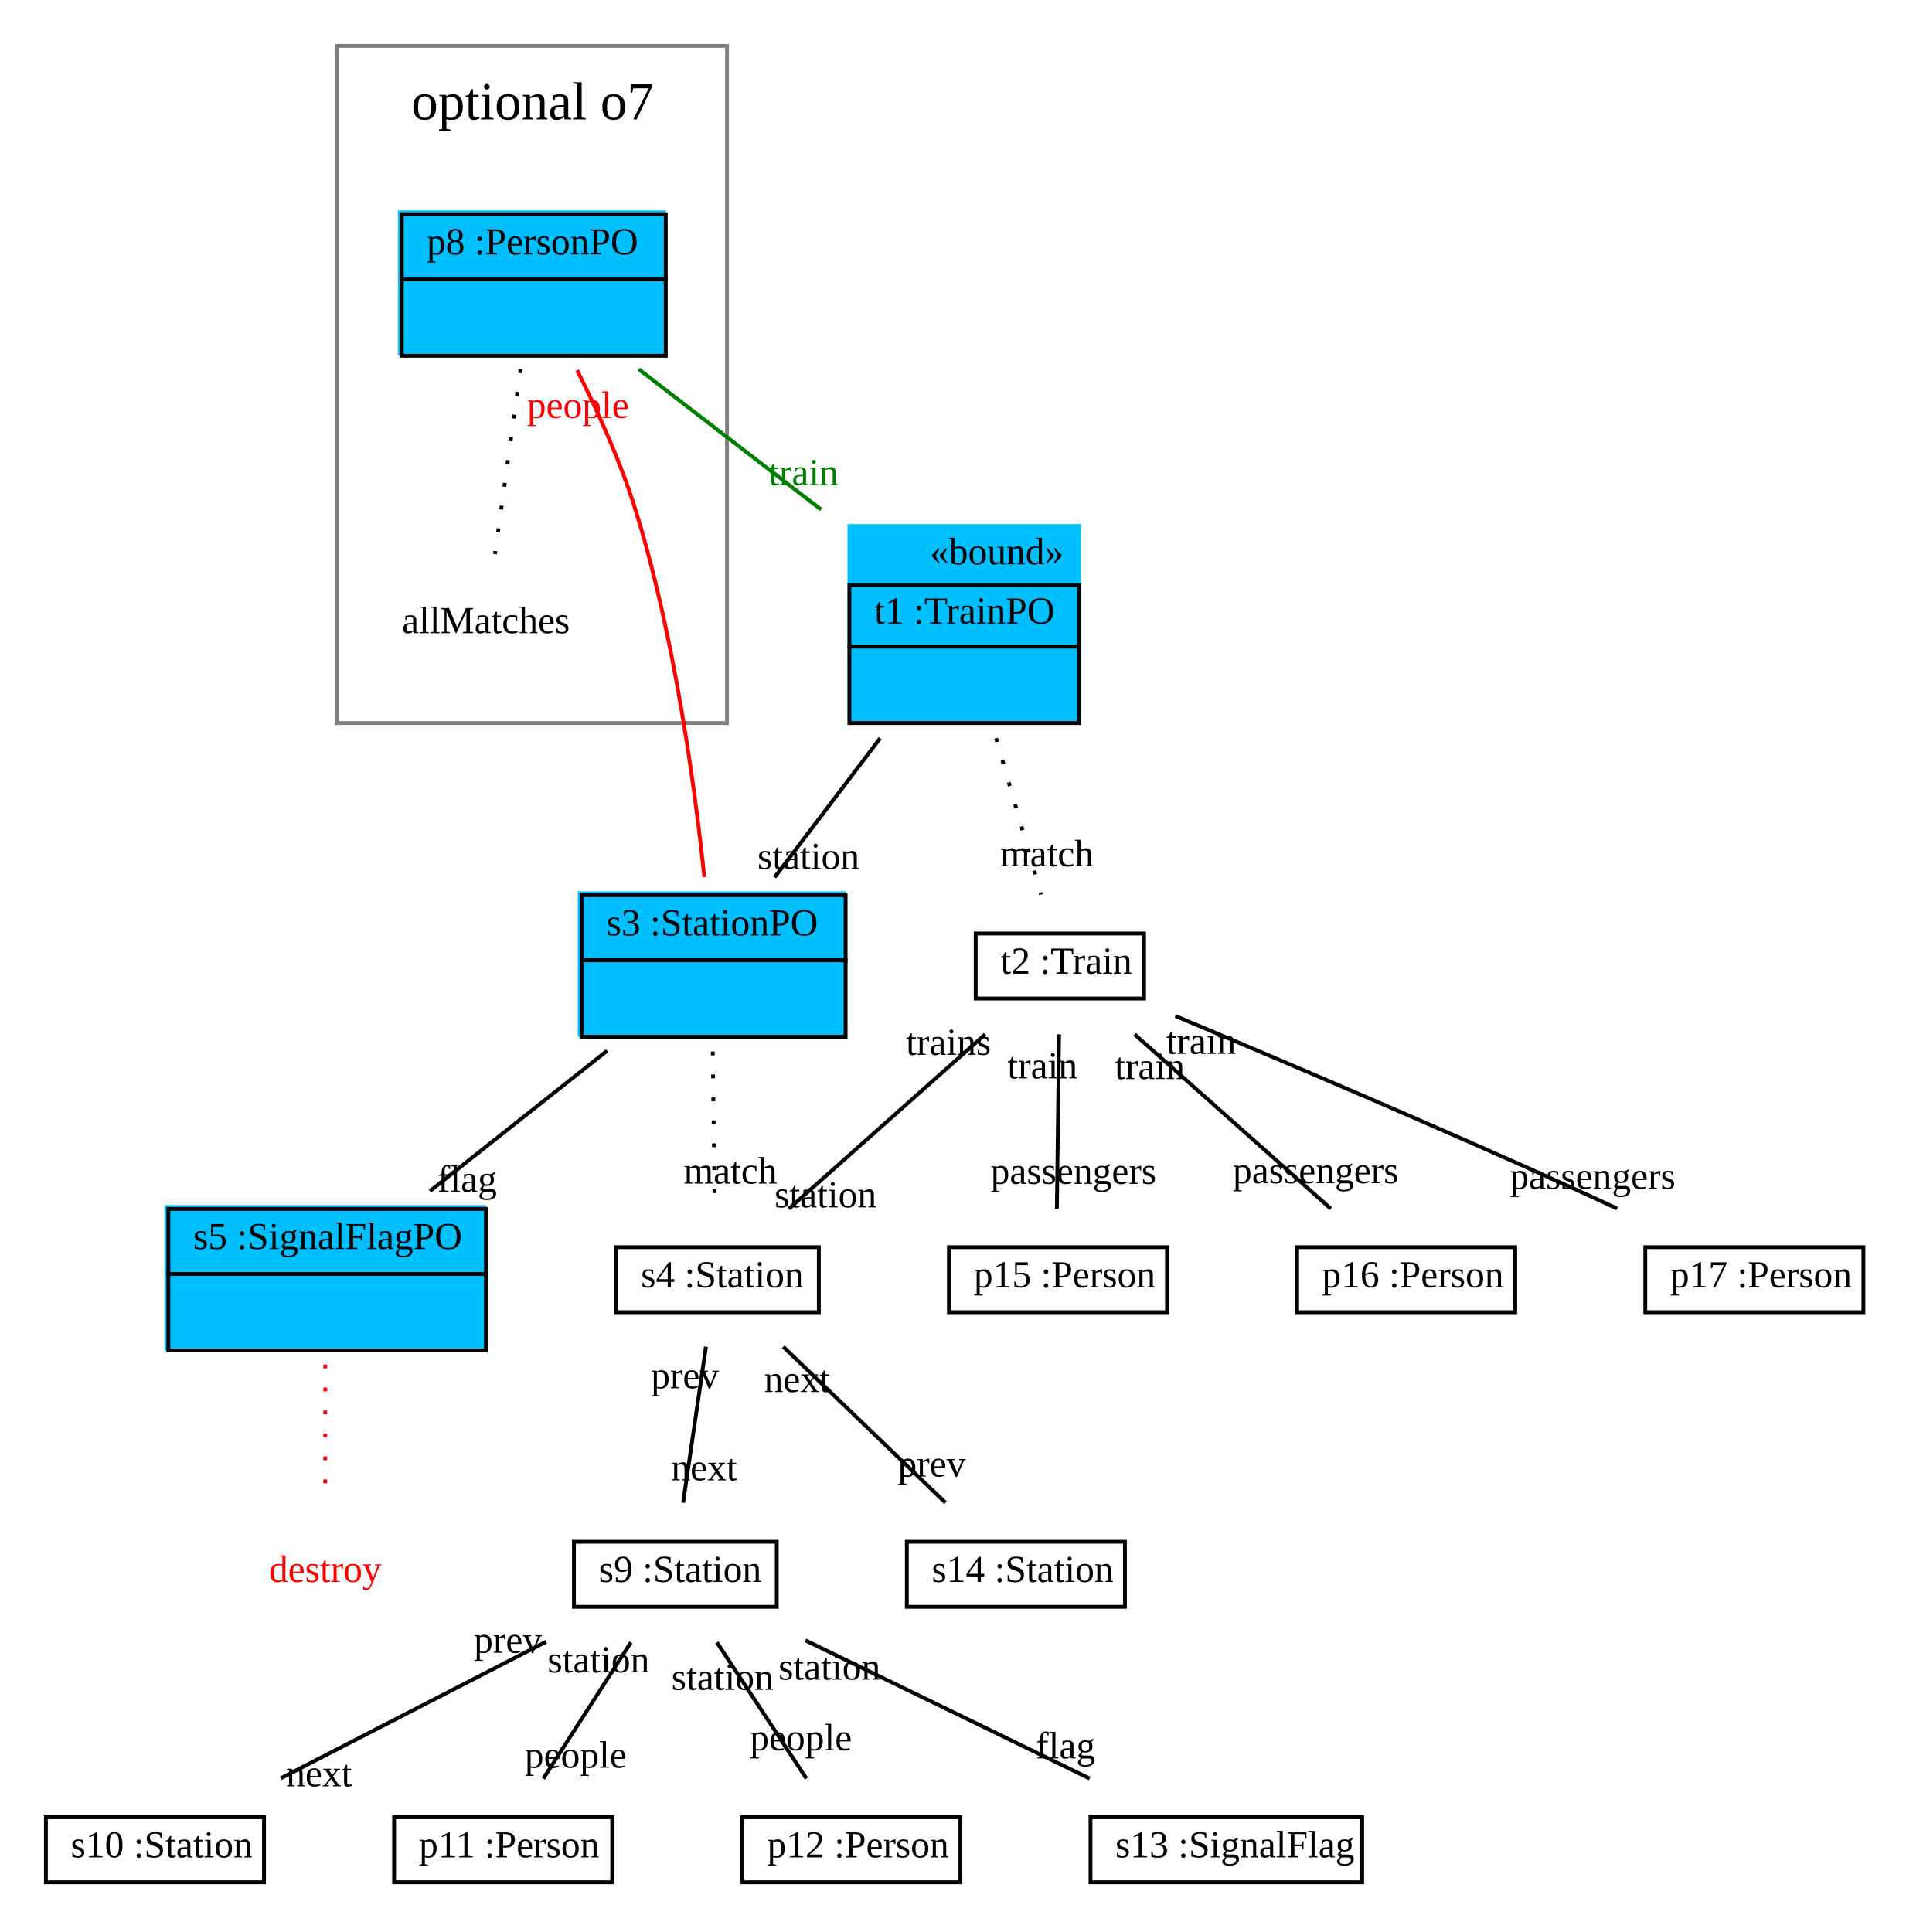
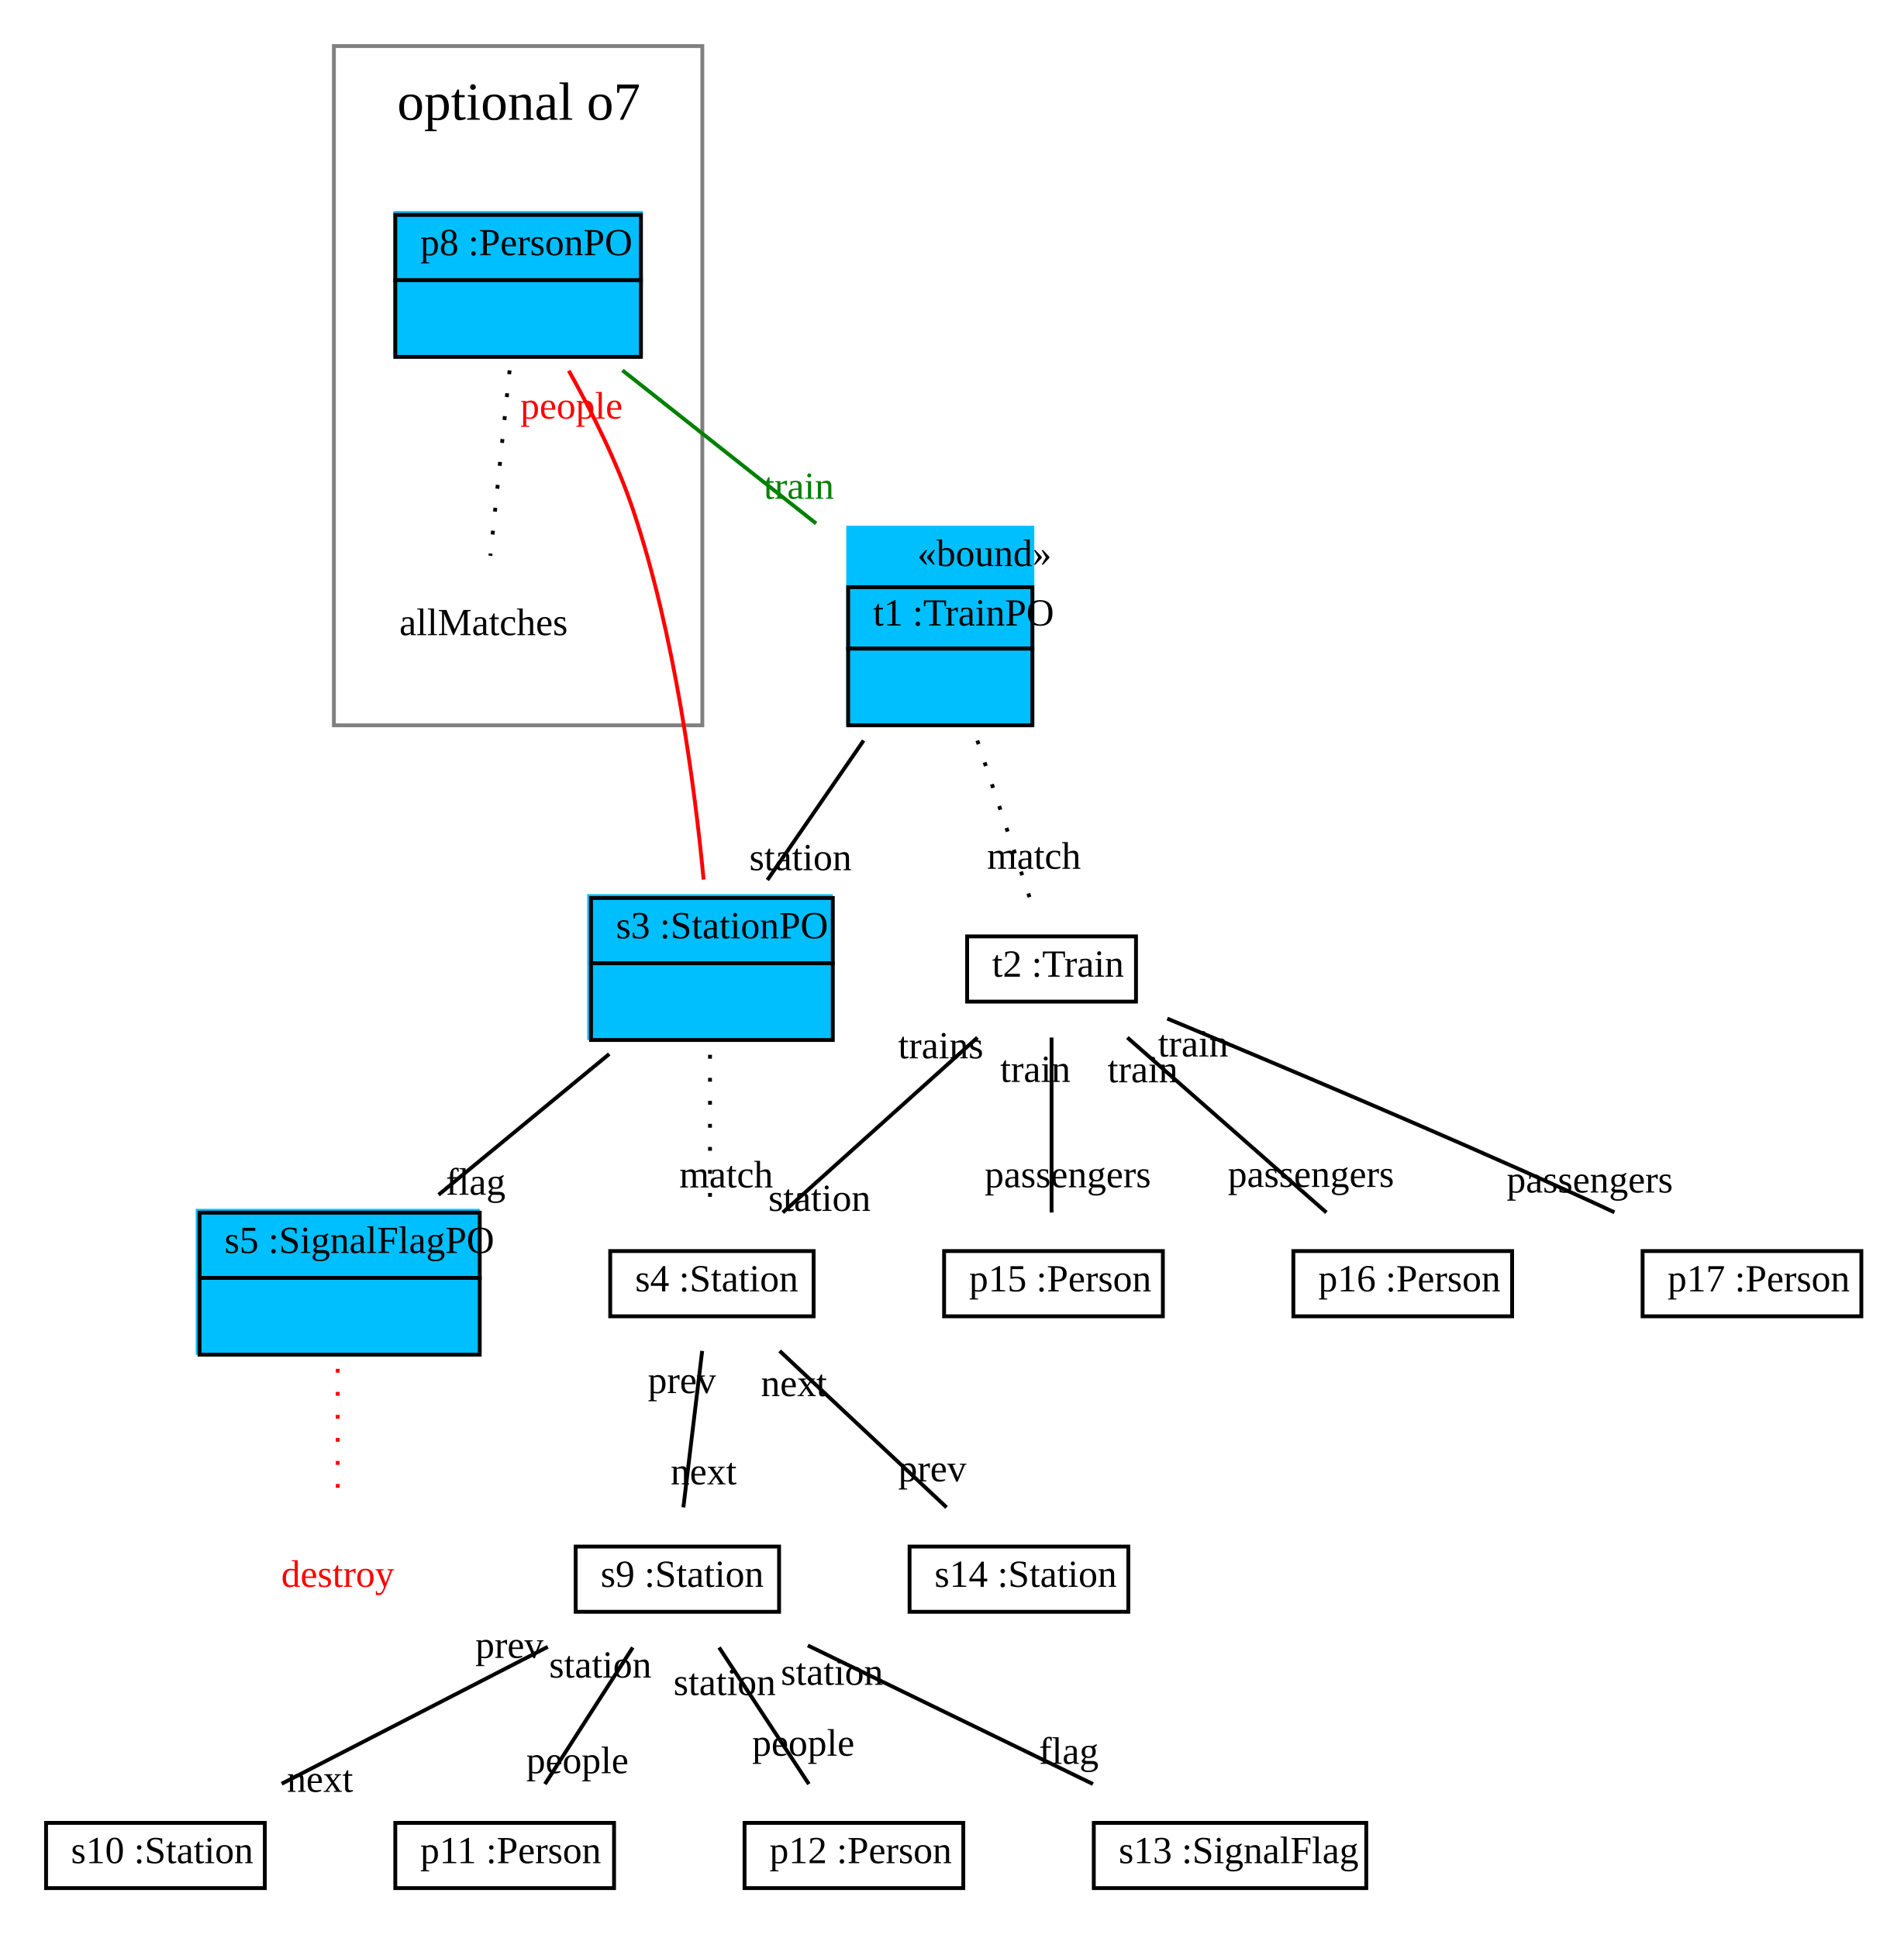
- <svg xmlns="http://www.w3.org/2000/svg" xmlns:xlink="http://www.w3.org/1999/xlink" width="498pt" height="505pt" viewBox="0.00 0.00 498.00 505.00">
+ <svg xmlns="http://www.w3.org/2000/svg" xmlns:xlink="http://www.w3.org/1999/xlink" width="496pt" height="505pt" viewBox="0.00 0.00 496.00 505.00">
  <g id="graph1" class="graph" transform="scale(1 1) rotate(0) translate(4 501)">
-     <polygon fill="white" stroke="white" points="-4,5 -4,-501 495,-501 495,5 -4,5" />
+     <polygon fill="white" stroke="white" points="-4,5 -4,-501 493,-501 493,5 -4,5" />
    <g id="graph2" class="cluster">
-       <polygon fill="none" stroke="grey" points="84,-312 84,-489 186,-489 186,-312 84,-312" />
-       <text text-anchor="start" x="103.5" y="-469.8" font-family="Times New Roman,serif" font-size="14.00">optional o7</text>
+       <polygon fill="none" stroke="grey" points="83,-312 83,-489 179,-489 179,-312 83,-312" />
+       <text text-anchor="start" x="99.5" y="-469.8" font-family="Times New Roman,serif" font-size="14.00">optional o7</text>
    </g>
    <g id="node1" class="node">
-       <polygon fill="deepskyblue" stroke="deepskyblue" points="218,-312.5 218,-363.5 278,-363.5 278,-312.5 218,-312.5" />
-       <text text-anchor="start" x="239" y="-353.5" font-family="Times New Roman,serif" font-size="10.00">«bound»</text>
-       <polygon fill="none" stroke="black" points="218,-332 218,-348 278,-348 278,-332 218,-332" />
-       <text text-anchor="start" x="221.5" y="-338" font-family="Times New Roman,serif" font-size="10.00"> </text>
-       <text text-anchor="start" x="224.5" y="-338" font-family="Times New Roman,serif" font-size="10.00"> t1 :TrainPO </text>
-       <polygon fill="none" stroke="black" points="218,-312 218,-332 278,-332 278,-312 218,-312" />
-       <text text-anchor="start" x="245.5" y="-320" font-family="Times New Roman,serif" font-size="10.00">  </text>
+       <polygon fill="deepskyblue" stroke="deepskyblue" points="217,-312.5 217,-363.5 265,-363.5 265,-312.5 217,-312.5" />
+       <text text-anchor="start" x="235" y="-353.5" font-family="Times New Roman,serif" font-size="10.00">«bound»</text>
+       <polygon fill="none" stroke="black" points="217,-332 217,-348 265,-348 265,-332 217,-332" />
+       <text text-anchor="start" x="220.5" y="-338" font-family="Times New Roman,serif" font-size="10.00"> </text>
+       <text text-anchor="start" x="223.5" y="-338" font-family="Times New Roman,serif" font-size="10.00"> t1 :TrainPO </text>
+       <polygon fill="none" stroke="black" points="217,-312 217,-332 265,-332 265,-312 217,-312" />
+       <text text-anchor="start" x="238.5" y="-320" font-family="Times New Roman,serif" font-size="10.00">  </text>
    </g>
    <g id="node2" class="node">
-       <polygon fill="deepskyblue" stroke="deepskyblue" points="147.5,-230.5 147.5,-267.5 216.5,-267.5 216.5,-230.5 147.5,-230.5" />
-       <polygon fill="none" stroke="black" points="148,-250 148,-267 217,-267 217,-250 148,-250" />
-       <text text-anchor="start" x="151.5" y="-256.5" font-family="Times New Roman,serif" font-size="10.00"> </text>
-       <text text-anchor="start" x="154.5" y="-256.5" font-family="Times New Roman,serif" font-size="10.00"> s3 :StationPO </text>
-       <polygon fill="none" stroke="black" points="148,-230 148,-250 217,-250 217,-230 148,-230" />
-       <text text-anchor="start" x="180" y="-238" font-family="Times New Roman,serif" font-size="10.00">  </text>
+       <polygon fill="deepskyblue" stroke="deepskyblue" points="149.5,-230.5 149.5,-267.5 212.5,-267.5 212.5,-230.5 149.5,-230.5" />
+       <polygon fill="none" stroke="black" points="150,-250 150,-267 213,-267 213,-250 150,-250" />
+       <text text-anchor="start" x="153.5" y="-256.5" font-family="Times New Roman,serif" font-size="10.00"> </text>
+       <text text-anchor="start" x="156.5" y="-256.5" font-family="Times New Roman,serif" font-size="10.00"> s3 :StationPO </text>
+       <polygon fill="none" stroke="black" points="150,-230 150,-250 213,-250 213,-230 150,-230" />
+       <text text-anchor="start" x="179" y="-238" font-family="Times New Roman,serif" font-size="10.00">  </text>
    </g>
    <g id="edge11" class="edge">
-       <path fill="none" stroke="black" d="M226.023,-308.03C217.023,-296.167 206.788,-282.675 198.452,-271.687" />
-       <text text-anchor="middle" x="207.297" y="-273.854" font-family="Times New Roman,serif" font-size="10.00">station</text>
+       <path fill="none" stroke="black" d="M221.021,-308.03C212.839,-296.167 203.534,-282.675 195.957,-271.687" />
+       <text text-anchor="middle" x="204.581" y="-274.249" font-family="Times New Roman,serif" font-size="10.00">station</text>
    </g>
    <g id="node8" class="node">
      <a xlink:href="../examples/org/sdmlib/examples/patternrewriteops/Train.java" xlink:title="&lt;TABLE&gt;">
-         <polygon fill="none" stroke="black" points="251,-240 251,-257 295,-257 295,-240 251,-240" />
-         <text text-anchor="start" x="254.5" y="-246.5" font-family="Times New Roman,serif" font-size="10.00"> </text>
-         <text text-anchor="start" x="257.5" y="-246.5" font-family="Times New Roman,serif" font-size="10.00">t2 :Train</text>
+         <polygon fill="none" stroke="black" points="248,-240 248,-257 292,-257 292,-240 248,-240" />
+         <text text-anchor="start" x="251.5" y="-246.5" font-family="Times New Roman,serif" font-size="10.00"> </text>
+         <text text-anchor="start" x="254.5" y="-246.5" font-family="Times New Roman,serif" font-size="10.00">t2 :Train</text>
      </a>
    </g>
    <g id="edge3" class="edge">
-       <path fill="none" stroke="black" stroke-dasharray="1,5" d="M256.325,-308.03C260.217,-294.486 264.719,-278.819 268.063,-267.18" />
-       <text text-anchor="middle" x="269.622" y="-274.558" font-family="Times New Roman,serif" font-size="10.00">match</text>
+       <path fill="none" stroke="black" stroke-dasharray="1,5" d="M250.657,-308.03C255.171,-294.486 260.394,-278.819 264.273,-267.18" />
+       <text text-anchor="middle" x="265.417" y="-274.615" font-family="Times New Roman,serif" font-size="10.00">match</text>
    </g>
    <g id="node3" class="node">
-       <polygon fill="deepskyblue" stroke="deepskyblue" points="39.5,-148.5 39.5,-185.5 122.5,-185.5 122.5,-148.5 39.5,-148.5" />
-       <polygon fill="none" stroke="black" points="40,-168 40,-185 123,-185 123,-168 40,-168" />
-       <text text-anchor="start" x="43.5" y="-174.5" font-family="Times New Roman,serif" font-size="10.00"> </text>
-       <text text-anchor="start" x="46.5" y="-174.5" font-family="Times New Roman,serif" font-size="10.00"> s5 :SignalFlagPO </text>
-       <polygon fill="none" stroke="black" points="40,-148 40,-168 123,-168 123,-148 40,-148" />
-       <text text-anchor="start" x="79" y="-156" font-family="Times New Roman,serif" font-size="10.00">  </text>
+       <polygon fill="deepskyblue" stroke="deepskyblue" points="47.5,-148.5 47.5,-185.5 120.5,-185.5 120.5,-148.5 47.5,-148.5" />
+       <polygon fill="none" stroke="black" points="48,-168 48,-185 121,-185 121,-168 48,-168" />
+       <text text-anchor="start" x="51.5" y="-174.5" font-family="Times New Roman,serif" font-size="10.00"> </text>
+       <text text-anchor="start" x="54.5" y="-174.5" font-family="Times New Roman,serif" font-size="10.00"> s5 :SignalFlagPO </text>
+       <polygon fill="none" stroke="black" points="48,-148 48,-168 121,-168 121,-148 48,-148" />
+       <text text-anchor="start" x="82" y="-156" font-family="Times New Roman,serif" font-size="10.00">  </text>
    </g>
    <g id="edge13" class="edge">
-       <path fill="none" stroke="black" d="M154.668,-226.351C140.296,-214.967 122.729,-201.052 108.354,-189.666" />
-       <text text-anchor="middle" x="118.082" y="-189.481" font-family="Times New Roman,serif" font-size="10.00">flag</text>
+       <path fill="none" stroke="black" d="M154.75,-226.351C140.948,-214.967 124.076,-201.052 110.271,-189.666" />
+       <text text-anchor="middle" x="119.951" y="-189.673" font-family="Times New Roman,serif" font-size="10.00">flag</text>
    </g>
    <g id="node6" class="node">
-       <polygon fill="deepskyblue" stroke="deepskyblue" points="100.5,-408.5 100.5,-445.5 169.5,-445.5 169.5,-408.5 100.5,-408.5" />
-       <polygon fill="none" stroke="black" points="101,-428 101,-445 170,-445 170,-428 101,-428" />
-       <text text-anchor="start" x="104.5" y="-434.5" font-family="Times New Roman,serif" font-size="10.00"> </text>
-       <text text-anchor="start" x="107.5" y="-434.5" font-family="Times New Roman,serif" font-size="10.00"> p8 :PersonPO </text>
-       <polygon fill="none" stroke="black" points="101,-408 101,-428 170,-428 170,-408 101,-408" />
-       <text text-anchor="start" x="133" y="-416" font-family="Times New Roman,serif" font-size="10.00">  </text>
+       <polygon fill="deepskyblue" stroke="deepskyblue" points="99,-408.5 99,-445.5 163,-445.5 163,-408.5 99,-408.5" />
+       <polygon fill="none" stroke="black" points="99,-428 99,-445 163,-445 163,-428 99,-428" />
+       <text text-anchor="start" x="102.5" y="-434.5" font-family="Times New Roman,serif" font-size="10.00"> </text>
+       <text text-anchor="start" x="105.5" y="-434.5" font-family="Times New Roman,serif" font-size="10.00"> p8 :PersonPO </text>
+       <polygon fill="none" stroke="black" points="99,-408 99,-428 163,-428 163,-408 99,-408" />
+       <text text-anchor="start" x="128.5" y="-416" font-family="Times New Roman,serif" font-size="10.00">  </text>
    </g>
    <g id="edge15" class="edge">
-       <path fill="none" stroke="red" d="M180.078,-271.722C177.553,-295.708 172.19,-335.265 162,-368 158.137,-380.408 152.166,-393.589 146.82,-404.245" />
-       <text text-anchor="middle" x="147.057" y="-391.748" font-family="Times New Roman,serif" font-size="10.00" fill="red">people</text>
+       <path fill="none" stroke="red" d="M179.336,-271.805C177.036,-295.864 171.87,-335.485 161,-368 156.795,-380.58 150.167,-393.776 144.209,-404.397" />
+       <text text-anchor="middle" x="144.9" y="-391.921" font-family="Times New Roman,serif" font-size="10.00" fill="red">people</text>
    </g>
    <g id="node9" class="node">
      <a xlink:href="../examples/org/sdmlib/examples/patternrewriteops/Station.java" xlink:title="&lt;TABLE&gt;">
-         <polygon fill="none" stroke="black" points="157,-158 157,-175 210,-175 210,-158 157,-158" />
-         <text text-anchor="start" x="160.5" y="-164.5" font-family="Times New Roman,serif" font-size="10.00"> </text>
-         <text text-anchor="start" x="163.5" y="-164.5" font-family="Times New Roman,serif" font-size="10.00">s4 :Station</text>
+         <polygon fill="none" stroke="black" points="155,-158 155,-175 208,-175 208,-158 155,-158" />
+         <text text-anchor="start" x="158.5" y="-164.5" font-family="Times New Roman,serif" font-size="10.00"> </text>
+         <text text-anchor="start" x="161.5" y="-164.5" font-family="Times New Roman,serif" font-size="10.00">s4 :Station</text>
      </a>
    </g>
    <g id="edge5" class="edge">
-       <path fill="none" stroke="black" stroke-dasharray="1,5" d="M182.273,-226.14C182.435,-213.186 182.637,-197.013 182.787,-185.015" />
-       <text text-anchor="middle" x="186.9" y="-191.63" font-family="Times New Roman,serif" font-size="10.00">match</text>
+       <path fill="none" stroke="black" stroke-dasharray="1,5" d="M181,-226.14C181,-213.186 181,-197.013 181,-185.015" />
+       <text text-anchor="middle" x="185.226" y="-191.578" font-family="Times New Roman,serif" font-size="10.00">match</text>
    </g>
    <g id="node4" class="node">
-       <text text-anchor="middle" x="81" y="-87.5" font-family="Times New Roman,serif" font-size="10.00" fill="red">destroy</text>
+       <text text-anchor="middle" x="84" y="-87.5" font-family="Times New Roman,serif" font-size="10.00" fill="red">destroy</text>
    </g>
    <g id="edge7" class="edge">
-       <path fill="none" stroke="red" stroke-dasharray="1,5" d="M81,-144.307C81,-132.886 81,-119.07 81,-108.366" />
+       <path fill="none" stroke="red" stroke-dasharray="1,5" d="M84,-144.307C84,-132.886 84,-119.07 84,-108.366" />
    </g>
    <g id="edge17" class="edge">
-       <path fill="none" stroke="green" d="M162.933,-404.494C177.311,-393.424 195.039,-379.775 210.584,-367.807" />
-       <text text-anchor="middle" x="205.98" y="-374.185" font-family="Times New Roman,serif" font-size="10.00" fill="green">train</text>
+       <path fill="none" stroke="green" d="M158.191,-404.494C173.46,-392.418 192.61,-377.272 208.647,-364.588" />
+       <text text-anchor="middle" x="204.16" y="-371.025" font-family="Times New Roman,serif" font-size="10.00" fill="green">train</text>
    </g>
    <g id="node7" class="node">
-       <text text-anchor="middle" x="123" y="-335.5" font-family="Times New Roman,serif" font-size="10.00">allMatches</text>
+       <text text-anchor="middle" x="122" y="-335.5" font-family="Times New Roman,serif" font-size="10.00">allMatches</text>
    </g>
    <g id="edge9" class="edge">
-       <path fill="none" stroke="black" stroke-dasharray="1,5" d="M132.034,-404.494C129.979,-389.6 127.281,-370.037 125.37,-356.182" />
+       <path fill="none" stroke="black" stroke-dasharray="1,5" d="M128.775,-404.494C127.234,-389.6 125.211,-370.037 123.777,-356.182" />
    </g>
    <g id="edge19" class="edge">
-       <path fill="none" stroke="black" d="M253.471,-230.641C238.272,-217.131 217.292,-198.482 202.181,-185.05" />
-       <text text-anchor="middle" x="211.763" y="-185.413" font-family="Times New Roman,serif" font-size="10.00">station</text>
-       <text text-anchor="middle" x="243.89" y="-225.279" font-family="Times New Roman,serif" font-size="10.00">trains</text>
+       <path fill="none" stroke="black" d="M250.688,-230.641C235.658,-217.131 214.911,-198.482 199.968,-185.05" />
+       <text text-anchor="middle" x="209.534" y="-185.466" font-family="Times New Roman,serif" font-size="10.00">station</text>
+       <text text-anchor="middle" x="241.123" y="-225.226" font-family="Times New Roman,serif" font-size="10.00">trains</text>
    </g>
    <g id="node16" class="node">
      <a xlink:href="../examples/org/sdmlib/examples/patternrewriteops/Person.java" xlink:title="&lt;TABLE&gt;">
-         <polygon fill="none" stroke="black" points="244,-158 244,-175 301,-175 301,-158 244,-158" />
-         <text text-anchor="start" x="247.5" y="-164.5" font-family="Times New Roman,serif" font-size="10.00"> </text>
-         <text text-anchor="start" x="250.5" y="-164.5" font-family="Times New Roman,serif" font-size="10.00">p15 :Person</text>
+         <polygon fill="none" stroke="black" points="242,-158 242,-175 299,-175 299,-158 242,-158" />
+         <text text-anchor="start" x="245.5" y="-164.5" font-family="Times New Roman,serif" font-size="10.00"> </text>
+         <text text-anchor="start" x="248.5" y="-164.5" font-family="Times New Roman,serif" font-size="10.00">p15 :Person</text>
      </a>
    </g>
    <g id="edge21" class="edge">
-       <path fill="none" stroke="black" d="M272.783,-230.641C272.614,-217.131 272.381,-198.482 272.213,-185.05" />
-       <text text-anchor="middle" x="276.552" y="-191.56" font-family="Times New Roman,serif" font-size="10.00">passengers</text>
-       <text text-anchor="middle" x="268.444" y="-219.132" font-family="Times New Roman,serif" font-size="10.00">train</text>
+       <path fill="none" stroke="black" d="M270,-230.641C270,-217.131 270,-198.482 270,-185.05" />
+       <text text-anchor="middle" x="274.226" y="-191.613" font-family="Times New Roman,serif" font-size="10.00">passengers</text>
+       <text text-anchor="middle" x="265.774" y="-219.078" font-family="Times New Roman,serif" font-size="10.00">train</text>
    </g>
    <g id="node17" class="node">
      <a xlink:href="../examples/org/sdmlib/examples/patternrewriteops/Person.java" xlink:title="&lt;TABLE&gt;">
-         <polygon fill="none" stroke="black" points="335,-158 335,-175 392,-175 392,-158 335,-158" />
-         <text text-anchor="start" x="338.5" y="-164.5" font-family="Times New Roman,serif" font-size="10.00"> </text>
-         <text text-anchor="start" x="341.5" y="-164.5" font-family="Times New Roman,serif" font-size="10.00">p16 :Person</text>
+         <polygon fill="none" stroke="black" points="333,-158 333,-175 390,-175 390,-158 333,-158" />
+         <text text-anchor="start" x="336.5" y="-164.5" font-family="Times New Roman,serif" font-size="10.00"> </text>
+         <text text-anchor="start" x="339.5" y="-164.5" font-family="Times New Roman,serif" font-size="10.00">p16 :Person</text>
      </a>
    </g>
    <g id="edge23" class="edge">
-       <path fill="none" stroke="black" d="M292.529,-230.641C307.728,-217.131 328.708,-198.482 343.819,-185.05" />
-       <text text-anchor="middle" x="339.853" y="-191.73" font-family="Times New Roman,serif" font-size="10.00">passengers</text>
-       <text text-anchor="middle" x="296.495" y="-218.961" font-family="Times New Roman,serif" font-size="10.00">train</text>
+       <path fill="none" stroke="black" d="M289.746,-230.641C305.114,-217.131 326.327,-198.482 341.606,-185.05" />
+       <text text-anchor="middle" x="337.589" y="-191.708" font-family="Times New Roman,serif" font-size="10.00">passengers</text>
+       <text text-anchor="middle" x="293.762" y="-218.983" font-family="Times New Roman,serif" font-size="10.00">train</text>
    </g>
    <g id="node18" class="node">
      <a xlink:href="../examples/org/sdmlib/examples/patternrewriteops/Person.java" xlink:title="&lt;TABLE&gt;">
-         <polygon fill="none" stroke="black" points="426,-158 426,-175 483,-175 483,-158 426,-158" />
-         <text text-anchor="start" x="429.5" y="-164.5" font-family="Times New Roman,serif" font-size="10.00"> </text>
-         <text text-anchor="start" x="432.5" y="-164.5" font-family="Times New Roman,serif" font-size="10.00">p17 :Person</text>
+         <polygon fill="none" stroke="black" points="424,-158 424,-175 481,-175 481,-158 424,-158" />
+         <text text-anchor="start" x="427.5" y="-164.5" font-family="Times New Roman,serif" font-size="10.00"> </text>
+         <text text-anchor="start" x="430.5" y="-164.5" font-family="Times New Roman,serif" font-size="10.00">p17 :Person</text>
      </a>
    </g>
    <g id="edge25" class="edge">
-       <path fill="none" stroke="black" d="M303.179,-235.445C330.639,-223.923 372.226,-206.231 408,-190 411.466,-188.427 415.066,-186.762 418.657,-185.08" />
-       <text text-anchor="middle" x="412.239" y="-190.249" font-family="Times New Roman,serif" font-size="10.00">passengers</text>
-       <text text-anchor="middle" x="309.895" y="-225.536" font-family="Times New Roman,serif" font-size="10.00">train</text>
+       <path fill="none" stroke="black" d="M300.143,-235.582C327.81,-224.081 369.864,-206.338 406,-190 409.469,-188.432 413.07,-186.77 416.661,-185.09" />
+       <text text-anchor="middle" x="410.239" y="-190.255" font-family="Times New Roman,serif" font-size="10.00">passengers</text>
+       <text text-anchor="middle" x="306.883" y="-225.695" font-family="Times New Roman,serif" font-size="10.00">train</text>
    </g>
    <g id="node10" class="node">
      <a xlink:href="../examples/org/sdmlib/examples/patternrewriteops/Station.java" xlink:title="&lt;TABLE&gt;">
        <polygon fill="none" stroke="black" points="146,-81 146,-98 199,-98 199,-81 146,-81" />
        <text text-anchor="start" x="149.5" y="-87.5" font-family="Times New Roman,serif" font-size="10.00"> </text>
        <text text-anchor="start" x="152.5" y="-87.5" font-family="Times New Roman,serif" font-size="10.00">s9 :Station</text>
      </a>
    </g>
    <g id="edge27" class="edge">
-       <path fill="none" stroke="black" d="M180.504,-148.981C178.716,-136.794 176.318,-120.442 174.524,-108.211" />
-       <text text-anchor="middle" x="180.021" y="-114.065" font-family="Times New Roman,serif" font-size="10.00">next</text>
-       <text text-anchor="middle" x="175.007" y="-138.127" font-family="Times New Roman,serif" font-size="10.00">prev</text>
+       <path fill="none" stroke="black" d="M178.958,-148.981C177.495,-136.794 175.533,-120.442 174.065,-108.211" />
+       <text text-anchor="middle" x="179.341" y="-114.206" font-family="Times New Roman,serif" font-size="10.00">next</text>
+       <text text-anchor="middle" x="173.682" y="-137.986" font-family="Times New Roman,serif" font-size="10.00">prev</text>
    </g>
    <g id="node15" class="node">
      <a xlink:href="../examples/org/sdmlib/examples/patternrewriteops/Station.java" xlink:title="&lt;TABLE&gt;">
        <polygon fill="none" stroke="black" points="233,-81 233,-98 290,-98 290,-81 233,-81" />
        <text text-anchor="start" x="236.5" y="-87.5" font-family="Times New Roman,serif" font-size="10.00"> </text>
        <text text-anchor="start" x="239.5" y="-87.5" font-family="Times New Roman,serif" font-size="10.00">s14 :Station</text>
      </a>
    </g>
    <g id="edge29" class="edge">
-       <path fill="none" stroke="black" d="M200.699,-148.981C213.375,-136.794 230.38,-120.442 243.101,-108.211" />
-       <text text-anchor="middle" x="239.497" y="-115.039" font-family="Times New Roman,serif" font-size="10.00">prev</text>
-       <text text-anchor="middle" x="204.303" y="-137.153" font-family="Times New Roman,serif" font-size="10.00">next</text>
+       <path fill="none" stroke="black" d="M199.153,-148.981C212.154,-136.794 229.595,-120.442 242.642,-108.211" />
+       <text text-anchor="middle" x="238.92" y="-114.993" font-family="Times New Roman,serif" font-size="10.00">prev</text>
+       <text text-anchor="middle" x="202.875" y="-137.2" font-family="Times New Roman,serif" font-size="10.00">next</text>
    </g>
    <g id="node11" class="node">
      <a xlink:href="../examples/org/sdmlib/examples/patternrewriteops/Station.java" xlink:title="&lt;TABLE&gt;">
        <polygon fill="none" stroke="black" points="8,-9 8,-26 65,-26 65,-9 8,-9" />
        <text text-anchor="start" x="11.5" y="-15.5" font-family="Times New Roman,serif" font-size="10.00"> </text>
        <text text-anchor="start" x="14.5" y="-15.5" font-family="Times New Roman,serif" font-size="10.00">s10 :Station</text>
      </a>
    </g>
    <g id="edge31" class="edge">
      <path fill="none" stroke="black" d="M138.731,-71.876C117.656,-61.029 90.497,-47.05 69.397,-36.19" />
      <text text-anchor="middle" x="79.39" y="-34.08" font-family="Times New Roman,serif" font-size="10.00">next</text>
      <text text-anchor="middle" x="128.738" y="-68.986" font-family="Times New Roman,serif" font-size="10.00">prev</text>
    </g>
    <g id="node12" class="node">
      <a xlink:href="../examples/org/sdmlib/examples/patternrewriteops/Person.java" xlink:title="&lt;TABLE&gt;">
        <polygon fill="none" stroke="black" points="99,-9 99,-26 156,-26 156,-9 99,-9" />
        <text text-anchor="start" x="102.5" y="-15.5" font-family="Times New Roman,serif" font-size="10.00"> </text>
        <text text-anchor="start" x="105.5" y="-15.5" font-family="Times New Roman,serif" font-size="10.00">p11 :Person</text>
      </a>
    </g>
    <g id="edge33" class="edge">
      <path fill="none" stroke="black" d="M160.876,-71.697C153.901,-60.846 144.946,-46.917 137.996,-36.104" />
      <text text-anchor="middle" x="146.452" y="-38.943" font-family="Times New Roman,serif" font-size="10.00">people</text>
      <text text-anchor="middle" x="152.42" y="-63.858" font-family="Times New Roman,serif" font-size="10.00">station</text>
    </g>
    <g id="node13" class="node">
      <a xlink:href="../examples/org/sdmlib/examples/patternrewriteops/Person.java" xlink:title="&lt;TABLE&gt;">
        <polygon fill="none" stroke="black" points="190,-9 190,-26 247,-26 247,-9 190,-9" />
        <text text-anchor="start" x="193.5" y="-15.5" font-family="Times New Roman,serif" font-size="10.00"> </text>
        <text text-anchor="start" x="196.5" y="-15.5" font-family="Times New Roman,serif" font-size="10.00">p12 :Person</text>
      </a>
    </g>
    <g id="edge35" class="edge">
      <path fill="none" stroke="black" d="M183.371,-71.697C190.501,-60.846 199.655,-46.917 206.76,-36.104" />
      <text text-anchor="middle" x="205.315" y="-43.499" font-family="Times New Roman,serif" font-size="10.00">people</text>
      <text text-anchor="middle" x="184.816" y="-59.302" font-family="Times New Roman,serif" font-size="10.00">station</text>
    </g>
    <g id="node14" class="node">
      <a xlink:href="../examples/org/sdmlib/examples/patternrewriteops/SignalFlag.java" xlink:title="&lt;TABLE&gt;">
        <polygon fill="none" stroke="black" points="281,-9 281,-26 352,-26 352,-9 281,-9" />
        <text text-anchor="start" x="284.5" y="-15.5" font-family="Times New Roman,serif" font-size="10.00"> </text>
        <text text-anchor="start" x="287.5" y="-15.5" font-family="Times New Roman,serif" font-size="10.00">s13 :SignalFlag</text>
      </a>
    </g>
    <g id="edge37" class="edge">
      <path fill="none" stroke="black" d="M206.492,-72.233C228.957,-61.313 258.182,-47.106 280.789,-36.116" />
      <text text-anchor="middle" x="274.486" y="-41.379" font-family="Times New Roman,serif" font-size="10.00">flag</text>
      <text text-anchor="middle" x="212.795" y="-61.97" font-family="Times New Roman,serif" font-size="10.00">station</text>
    </g>
  </g>
</svg>
